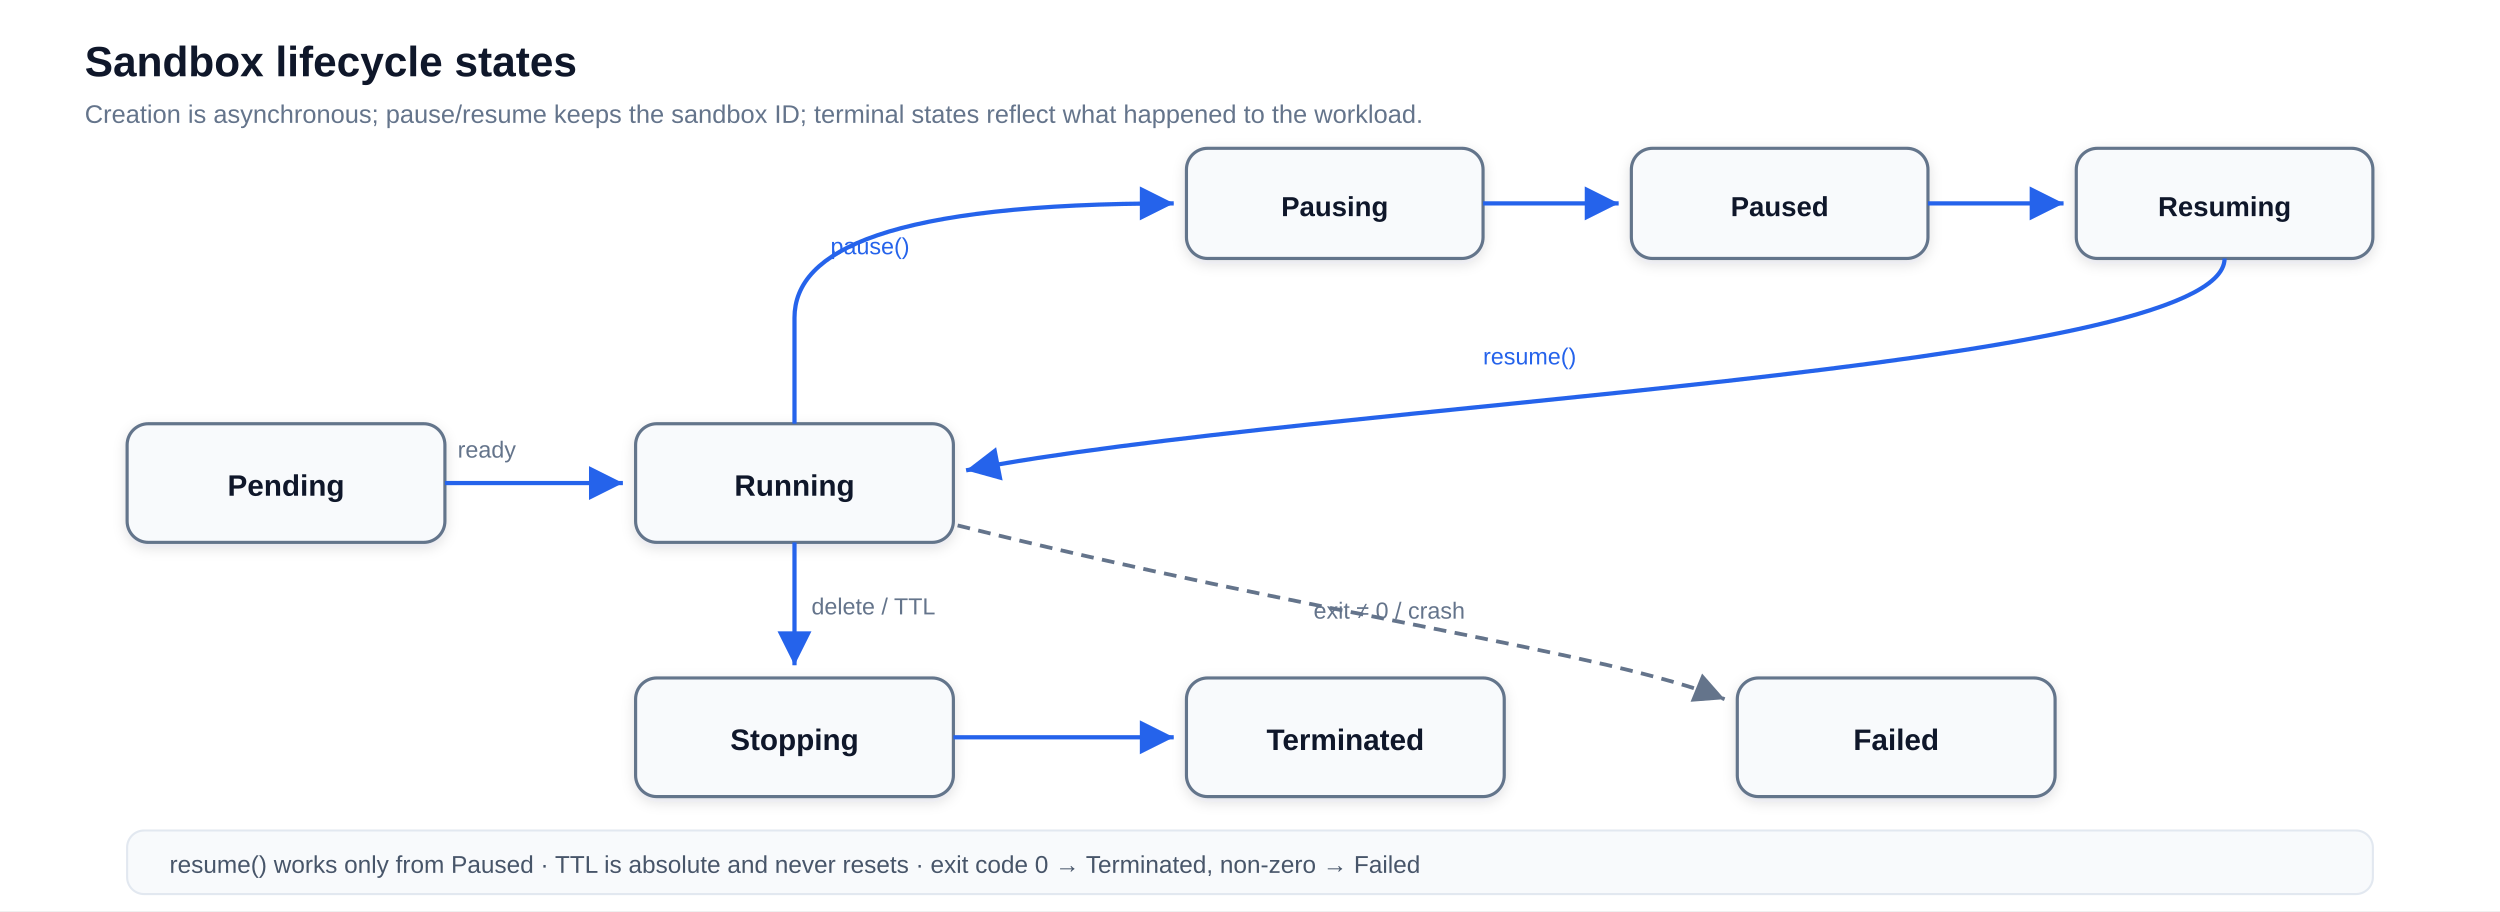
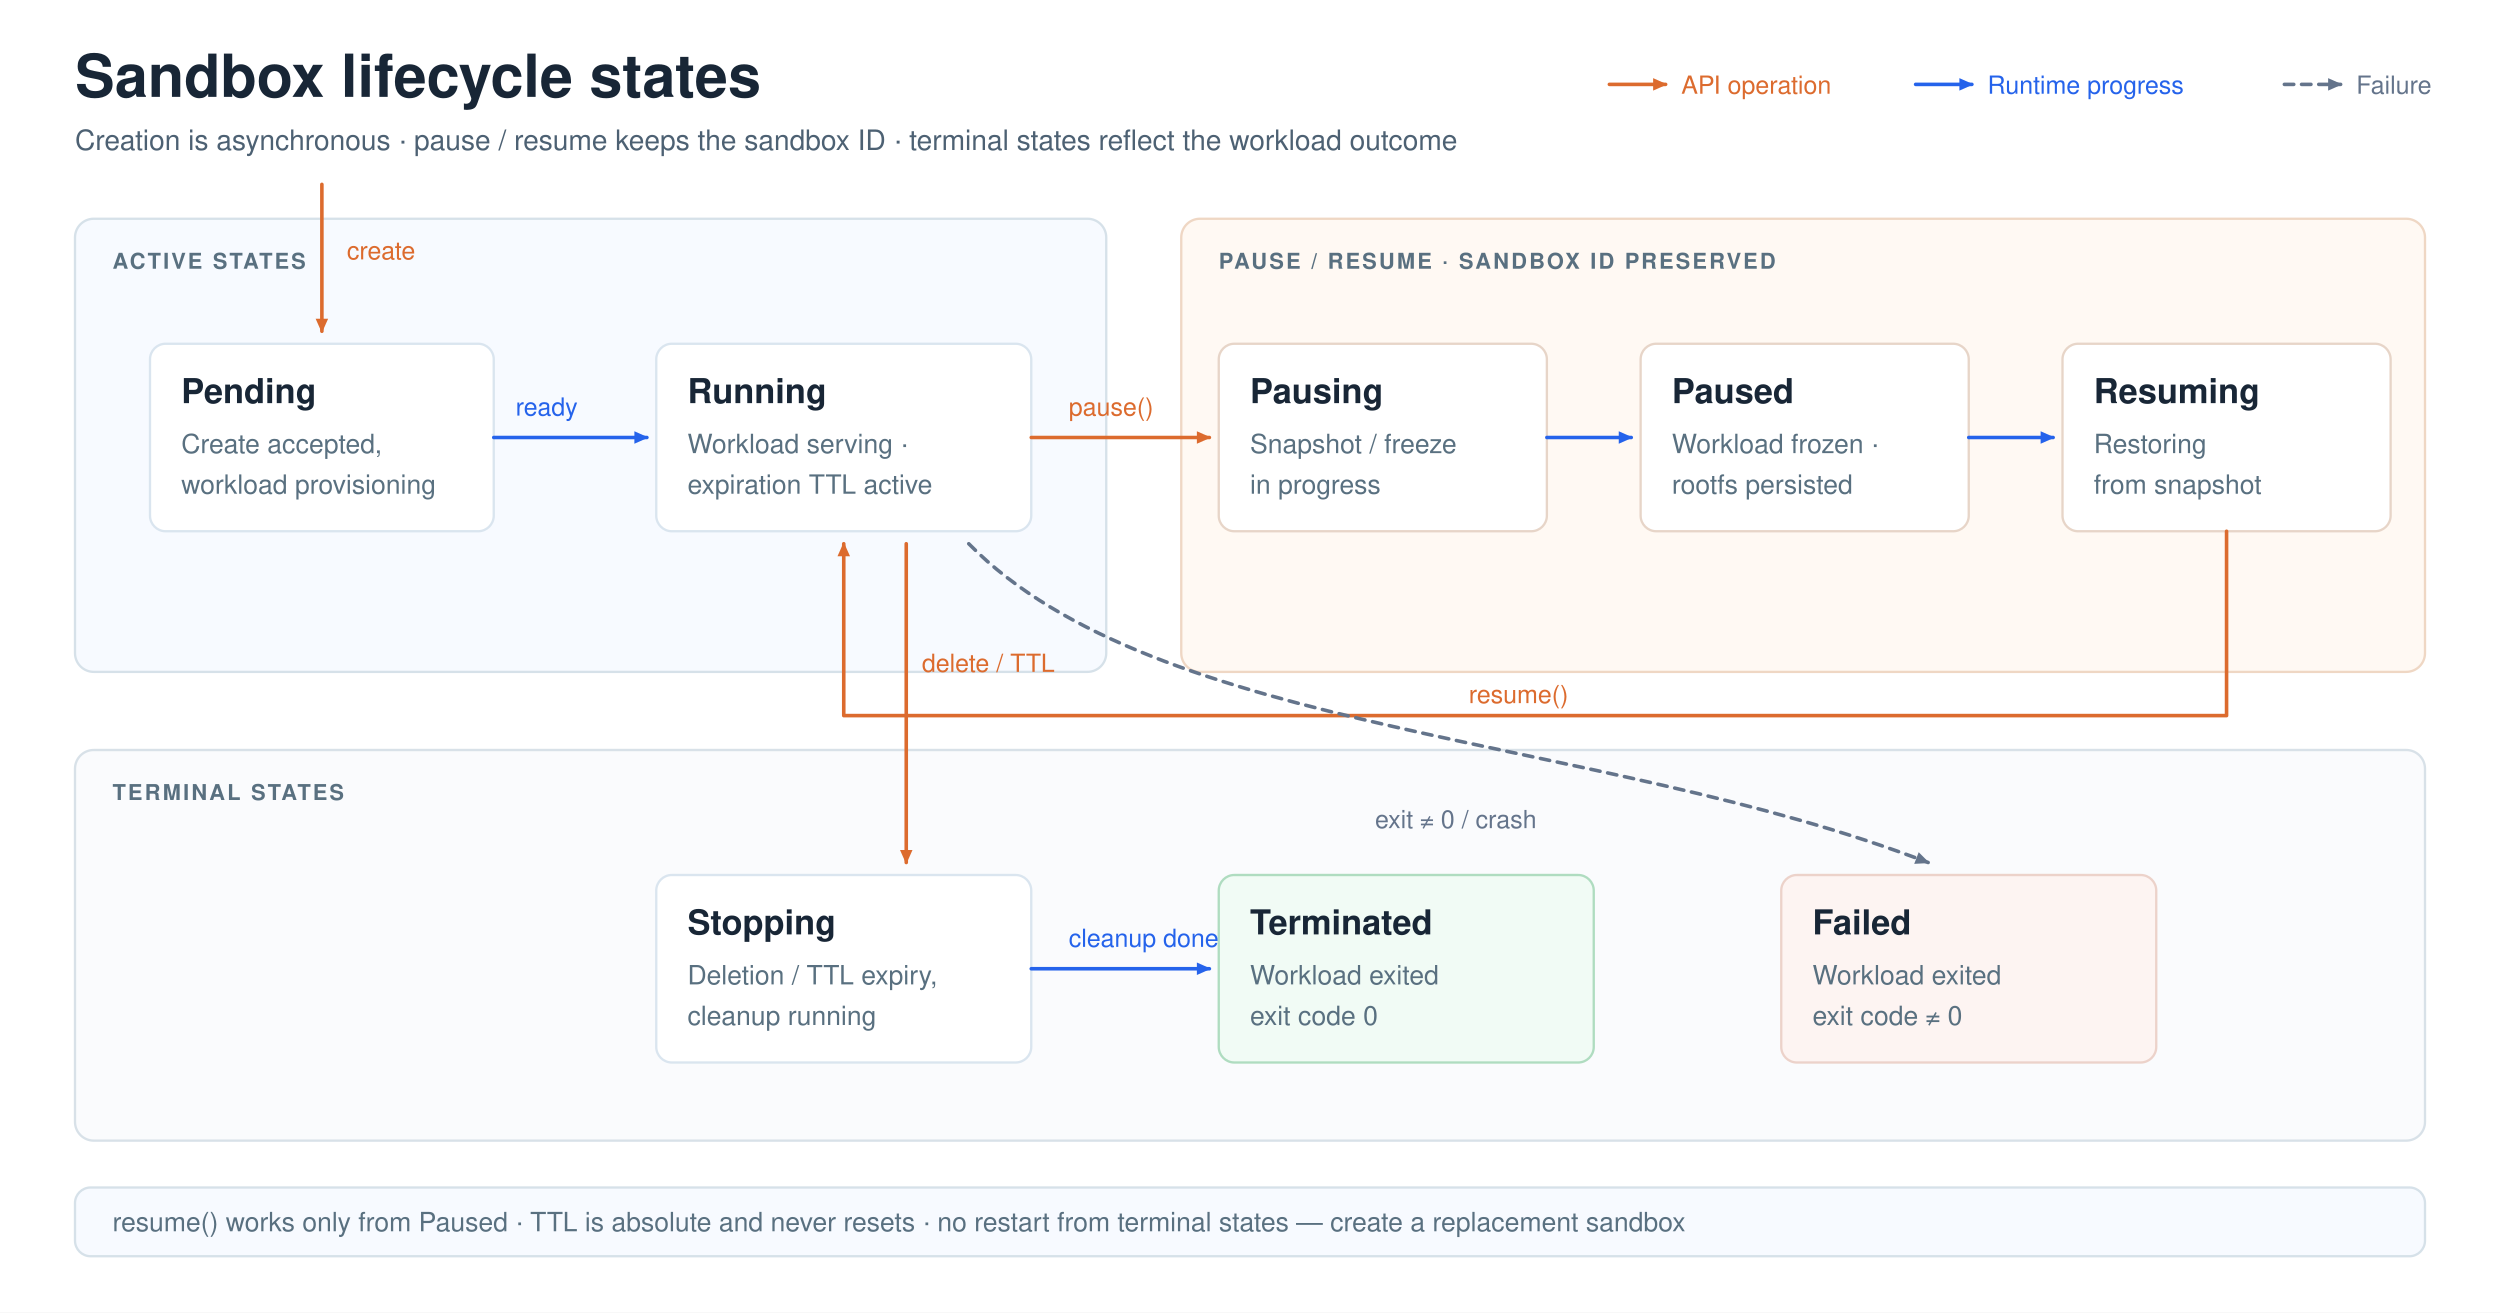
- <svg xmlns="http://www.w3.org/2000/svg" width="1180" height="430" viewBox="0 0 1180 430" font-family="-apple-system,'Helvetica Neue',Arial,sans-serif">
+ <svg xmlns="http://www.w3.org/2000/svg" width="1600" height="840" viewBox="0 0 1600 840" role="img" aria-labelledby="title desc">
  <defs>
-     <marker id="mA" markerWidth="10" markerHeight="10" refX="8" refY="4" orient="auto">
-       <path d="M0,0 L8,4 L0,8 Z" fill="#2563eb" />
+     <marker id="op" markerWidth="9" markerHeight="8" refX="8" refY="4" orient="auto" markerUnits="userSpaceOnUse">
+       <path d="M0 0L9 4L0 8Z" fill="#dc6b2e" />
    </marker>
-     <marker id="mG" markerWidth="10" markerHeight="10" refX="8" refY="4" orient="auto">
-       <path d="M0,0 L8,4 L0,8 Z" fill="#64748b" />
+     <marker id="prog" markerWidth="9" markerHeight="8" refX="8" refY="4" orient="auto" markerUnits="userSpaceOnUse">
+       <path d="M0 0L9 4L0 8Z" fill="#2563eb" />
    </marker>
-     <filter id="sh" x="-20%" y="-20%" width="140%" height="140%">
-       <feDropShadow dx="0" dy="2" stdDeviation="3" flood-color="#0f172a" flood-opacity="0.12" />
-     </filter>
+     <marker id="fail" markerWidth="9" markerHeight="8" refX="8" refY="4" orient="auto" markerUnits="userSpaceOnUse">
+       <path d="M0 0L9 4L0 8Z" fill="#64748b" />
+     </marker>
+     <style>text{font-family:"Helvetica Neue",Helvetica,Arial,sans-serif;fill:#182636} .section{font-size:14px;font-weight:700;letter-spacing:1.4px;fill:#597080} .label{font-size:17px;fill:#597080} .body{font-size:18px;fill:#4d6173} .heading{font-size:22px;font-weight:600} .edge{font-size:16px;font-weight:500} </style>
  </defs>
-   <rect width="1180" height="430" fill="#ffffff" />
-   <text x="40" y="36" font-size="20" font-weight="700" fill="#0f172a">Sandbox lifecycle states</text>
-   <text x="40" y="58" font-size="12" fill="#64748b">Creation is asynchronous; pause/resume keeps the sandbox ID; terminal states reflect what happened to the workload.</text>
-   <rect x="60" y="200" width="150" height="56" rx="10" fill="#f8fafc" stroke="#64748b" stroke-width="1.5" filter="url(#sh)" />
-   <text x="135" y="234" font-size="14" font-weight="700" fill="#0f172a" text-anchor="middle">Pending</text>
-   <rect x="300" y="200" width="150" height="56" rx="10" fill="#f8fafc" stroke="#64748b" stroke-width="1.5" filter="url(#sh)" />
-   <text x="375" y="234" font-size="14" font-weight="700" fill="#0f172a" text-anchor="middle">Running</text>
-   <rect x="560" y="70" width="140" height="52" rx="10" fill="#f8fafc" stroke="#64748b" stroke-width="1.5" filter="url(#sh)" />
-   <text x="630" y="102" font-size="13" font-weight="700" fill="#0f172a" text-anchor="middle">Pausing</text>
-   <rect x="770" y="70" width="140" height="52" rx="10" fill="#f8fafc" stroke="#64748b" stroke-width="1.5" filter="url(#sh)" />
-   <text x="840" y="102" font-size="13" font-weight="700" fill="#0f172a" text-anchor="middle">Paused</text>
-   <rect x="980" y="70" width="140" height="52" rx="10" fill="#f8fafc" stroke="#64748b" stroke-width="1.5" filter="url(#sh)" />
-   <text x="1050" y="102" font-size="13" font-weight="700" fill="#0f172a" text-anchor="middle">Resuming</text>
-   <rect x="300" y="320" width="150" height="56" rx="10" fill="#f8fafc" stroke="#64748b" stroke-width="1.5" filter="url(#sh)" />
-   <text x="375" y="354" font-size="14" font-weight="700" fill="#0f172a" text-anchor="middle">Stopping</text>
-   <rect x="560" y="320" width="150" height="56" rx="10" fill="#f8fafc" stroke="#64748b" stroke-width="1.5" filter="url(#sh)" />
-   <text x="635" y="354" font-size="14" font-weight="700" fill="#0f172a" text-anchor="middle">Terminated</text>
-   <rect x="820" y="320" width="150" height="56" rx="10" fill="#f8fafc" stroke="#64748b" stroke-width="1.5" filter="url(#sh)" />
-   <text x="895" y="354" font-size="14" font-weight="700" fill="#0f172a" text-anchor="middle">Failed</text>
-   <path d="M210,228 L294,228" stroke="#2563eb" stroke-width="2" marker-end="url(#mA)" fill="none" />
-   <text x="216" y="216" font-size="11" fill="#64748b">ready</text>
-   <path d="M375,200 L375,150 C375,118 420,96 554,96" stroke="#2563eb" stroke-width="2" marker-end="url(#mA)" fill="none" />
-   <text x="392" y="120" font-size="11" fill="#2563eb">pause()</text>
-   <path d="M700,96 L764,96" stroke="#2563eb" stroke-width="2" marker-end="url(#mA)" fill="none" />
-   <path d="M910,96 L974,96" stroke="#2563eb" stroke-width="2" marker-end="url(#mA)" fill="none" />
-   <path d="M1050,122 C1050,175 620,190 456,222" stroke="#2563eb" stroke-width="2" marker-end="url(#mA)" fill="none" />
-   <text x="700" y="172" font-size="11" fill="#2563eb">resume()</text>
-   <path d="M375,256 L375,314" stroke="#2563eb" stroke-width="2" marker-end="url(#mA)" fill="none" />
-   <text x="383" y="290" font-size="11" fill="#64748b">delete / TTL</text>
-   <path d="M450,348 L554,348" stroke="#2563eb" stroke-width="2" marker-end="url(#mA)" fill="none" />
-   <path d="M452,248 C620,290 760,308 814,330" stroke="#64748b" stroke-width="1.8" stroke-dasharray="6,4" marker-end="url(#mG)" fill="none" />
-   <text x="620" y="292" font-size="11" fill="#64748b">exit ≠ 0 / crash</text>
-   <rect x="60" y="392" width="1060" height="30" rx="8" fill="#f8fafc" stroke="#e2e8f0" />
-   <text x="80" y="412" font-size="11.5" fill="#475569">resume() works only from Paused · TTL is absolute and never resets · exit code 0 → Terminated, non-zero → Failed</text>
+   <rect width="1600" height="840" fill="#ffffff" />
+   <text x="48" y="62" font-size="38" font-weight="700">Sandbox lifecycle states</text>
+   <text x="48" y="96" class="body">Creation is asynchronous · pause / resume keeps the sandbox ID · terminal states reflect the workload outcome</text>
+   <path d="M1030 54h36" fill="none" stroke="#dc6b2e" stroke-width="2.3" stroke-linejoin="round" stroke-linecap="round" marker-end="url(#op)" />
+   <text x="1076" y="60" class="edge" style="fill:#dc6b2e">API operation</text>
+   <path d="M1226 54h36" fill="none" stroke="#2563eb" stroke-width="2.3" stroke-linejoin="round" stroke-linecap="round" marker-end="url(#prog)" />
+   <text x="1272" y="60" class="edge" style="fill:#2563eb">Runtime progress</text>
+   <path d="M1462 54h36" fill="none" stroke="#64748b" stroke-width="2.3" stroke-dasharray="6 5" stroke-linejoin="round" stroke-linecap="round" marker-end="url(#fail)" />
+   <text x="1508" y="60" class="edge" style="fill:#64748b">Failure</text>
+   <rect x="48" y="140" width="660" height="290" rx="12" fill="#f7faff" stroke="#d6e1e9" stroke-width="1.5" />
+   <text x="72" y="172" class="section">ACTIVE STATES</text>
+   <rect x="96" y="220" width="220" height="120" rx="10" fill="#ffffff" stroke="#dae5ef" stroke-width="1.5" />
+   <text x="116" y="258" class="heading">Pending</text>
+   <text x="116" y="290" class="label">Create accepted,</text>
+   <text x="116" y="316" class="label">workload provisioning</text>
+   <rect x="420" y="220" width="240" height="120" rx="10" fill="#ffffff" stroke="#dae5ef" stroke-width="1.5" />
+   <text x="440" y="258" class="heading">Running</text>
+   <text x="440" y="290" class="label">Workload serving ·</text>
+   <text x="440" y="316" class="label">expiration TTL active</text>
+   <path d="M206 118V212" fill="none" stroke="#dc6b2e" stroke-width="2.3" stroke-linejoin="round" stroke-linecap="round" marker-end="url(#op)" />
+   <text x="222" y="166" class="edge" style="fill:#dc6b2e">create</text>
+   <path d="M316 280H414" fill="none" stroke="#2563eb" stroke-width="2.3" stroke-linejoin="round" stroke-linecap="round" marker-end="url(#prog)" />
+   <text x="330" y="266" class="edge" style="fill:#2563eb">ready</text>
+   <rect x="756" y="140" width="796" height="290" rx="12" fill="#fff9f3" stroke="#efd7c4" stroke-width="1.5" />
+   <text x="780" y="172" class="section">PAUSE / RESUME · SANDBOX ID PRESERVED</text>
+   <rect x="780" y="220" width="210" height="120" rx="10" fill="#ffffff" stroke="#e7d5c8" stroke-width="1.5" />
+   <text x="800" y="258" class="heading">Pausing</text>
+   <text x="800" y="290" class="label">Snapshot / freeze</text>
+   <text x="800" y="316" class="label">in progress</text>
+   <rect x="1050" y="220" width="210" height="120" rx="10" fill="#ffffff" stroke="#e7d5c8" stroke-width="1.5" />
+   <text x="1070" y="258" class="heading">Paused</text>
+   <text x="1070" y="290" class="label">Workload frozen ·</text>
+   <text x="1070" y="316" class="label">rootfs persisted</text>
+   <rect x="1320" y="220" width="210" height="120" rx="10" fill="#ffffff" stroke="#e7d5c8" stroke-width="1.5" />
+   <text x="1340" y="258" class="heading">Resuming</text>
+   <text x="1340" y="290" class="label">Restoring</text>
+   <text x="1340" y="316" class="label">from snapshot</text>
+   <path d="M990 280H1044" fill="none" stroke="#2563eb" stroke-width="2.3" stroke-linejoin="round" stroke-linecap="round" marker-end="url(#prog)" />
+   <path d="M1260 280H1314" fill="none" stroke="#2563eb" stroke-width="2.3" stroke-linejoin="round" stroke-linecap="round" marker-end="url(#prog)" />
+   <path d="M660 280H774" fill="none" stroke="#dc6b2e" stroke-width="2.3" stroke-linejoin="round" stroke-linecap="round" marker-end="url(#op)" />
+   <text x="684" y="266" class="edge" style="fill:#dc6b2e">pause()</text>
+   <path d="M1425 340V458H540V348" fill="none" stroke="#dc6b2e" stroke-width="2.3" stroke-linejoin="round" stroke-linecap="round" marker-end="url(#op)" />
+   <text x="940" y="450" class="edge" style="fill:#dc6b2e">resume()</text>
+   <rect x="48" y="480" width="1504" height="250" rx="12" fill="#fafbfd" stroke="#d8e1e8" stroke-width="1.5" />
+   <text x="72" y="512" class="section">TERMINAL STATES</text>
+   <rect x="420" y="560" width="240" height="120" rx="10" fill="#ffffff" stroke="#dae5ef" stroke-width="1.5" />
+   <text x="440" y="598" class="heading">Stopping</text>
+   <text x="440" y="630" class="label">Deletion / TTL expiry,</text>
+   <text x="440" y="656" class="label">cleanup running</text>
+   <rect x="780" y="560" width="240" height="120" rx="10" fill="#f1fbf5" stroke="#afdcc0" stroke-width="1.5" />
+   <text x="800" y="598" class="heading">Terminated</text>
+   <text x="800" y="630" class="label">Workload exited</text>
+   <text x="800" y="656" class="label">exit code 0</text>
+   <rect x="1140" y="560" width="240" height="120" rx="10" fill="#fdf4f2" stroke="#ecd2ca" stroke-width="1.5" />
+   <text x="1160" y="598" class="heading">Failed</text>
+   <text x="1160" y="630" class="label">Workload exited</text>
+   <text x="1160" y="656" class="label">exit code ≠ 0</text>
+   <path d="M580 348V552" fill="none" stroke="#dc6b2e" stroke-width="2.3" stroke-linejoin="round" stroke-linecap="round" marker-end="url(#op)" />
+   <text x="590" y="430" class="edge" style="fill:#dc6b2e">delete / TTL</text>
+   <path d="M660 620H774" fill="none" stroke="#2563eb" stroke-width="2.3" stroke-linejoin="round" stroke-linecap="round" marker-end="url(#prog)" />
+   <text x="684" y="606" class="edge" style="fill:#2563eb">cleanup done</text>
+   <path d="M620 348C740 470 1020 470 1234 552" fill="none" stroke="#64748b" stroke-width="2.3" stroke-dasharray="6 5" stroke-linejoin="round" stroke-linecap="round" marker-end="url(#fail)" />
+   <text x="880" y="530" class="edge" style="fill:#64748b">exit ≠ 0 / crash</text>
+   <rect x="48" y="760" width="1504" height="44" rx="10" fill="#f7faff" stroke="#d6e1e9" stroke-width="1.5" />
+   <text x="72" y="788" class="label">resume() works only from Paused · TTL is absolute and never resets · no restart from terminal states — create a replacement sandbox</text>
</svg>
